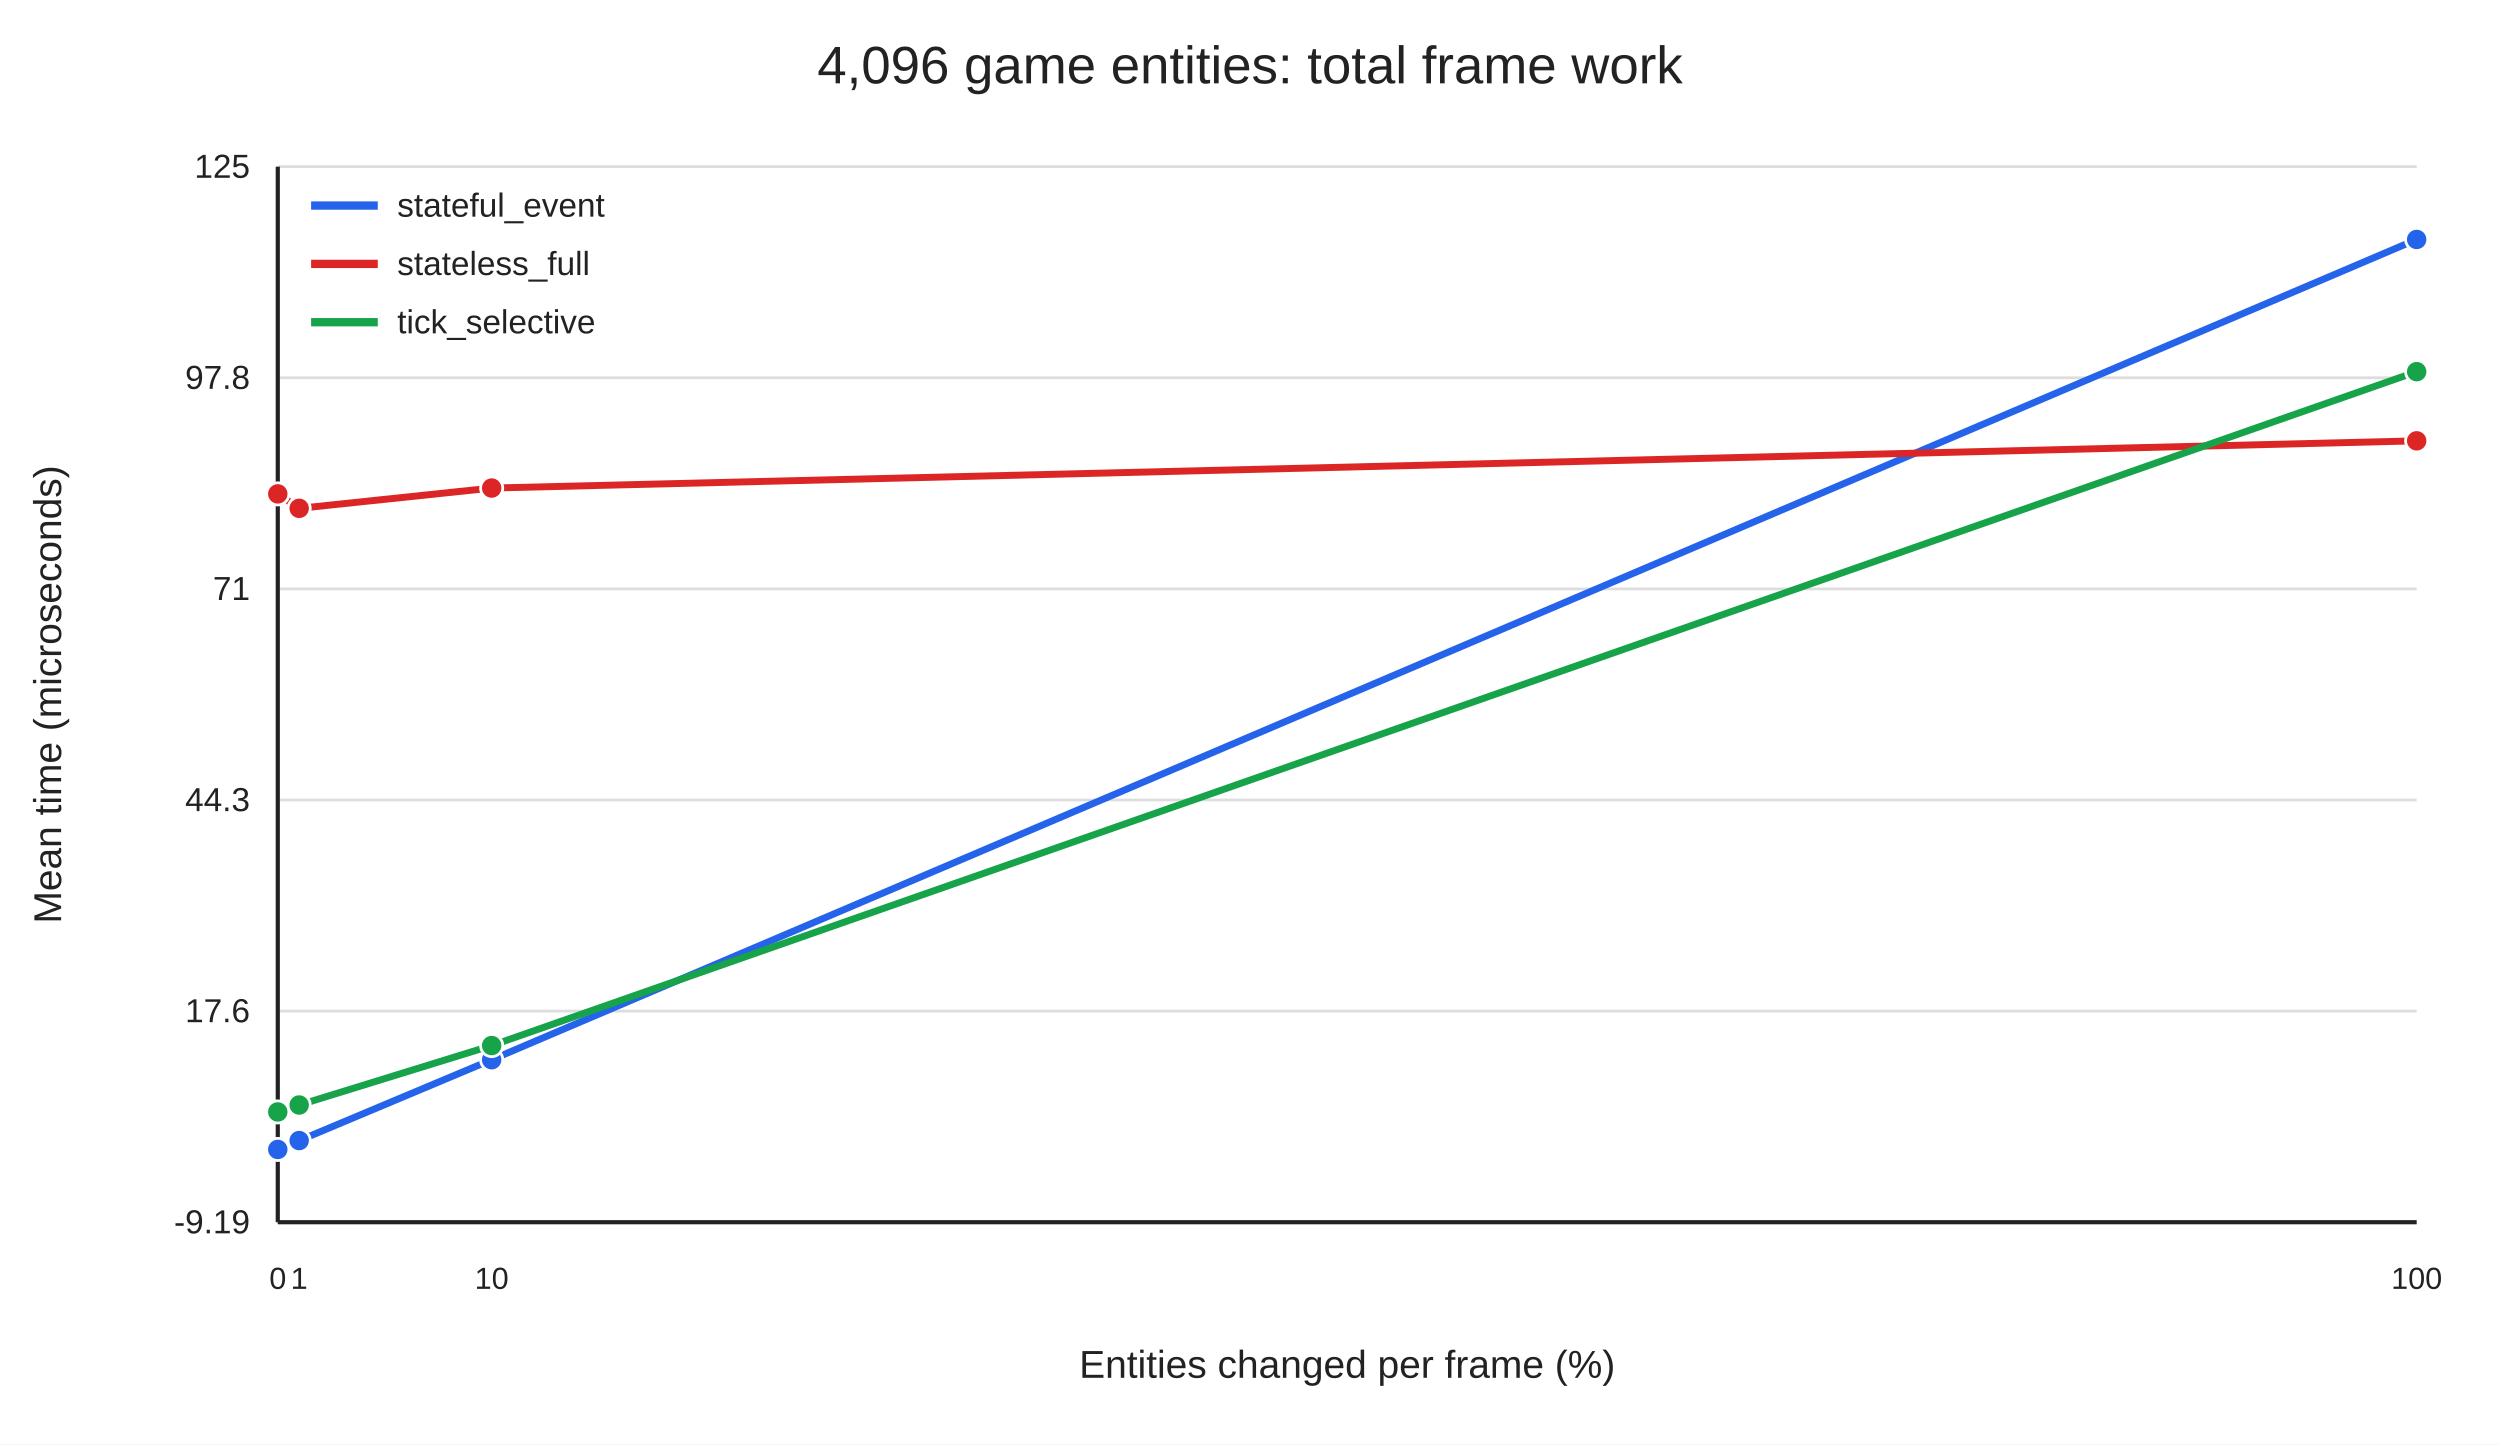
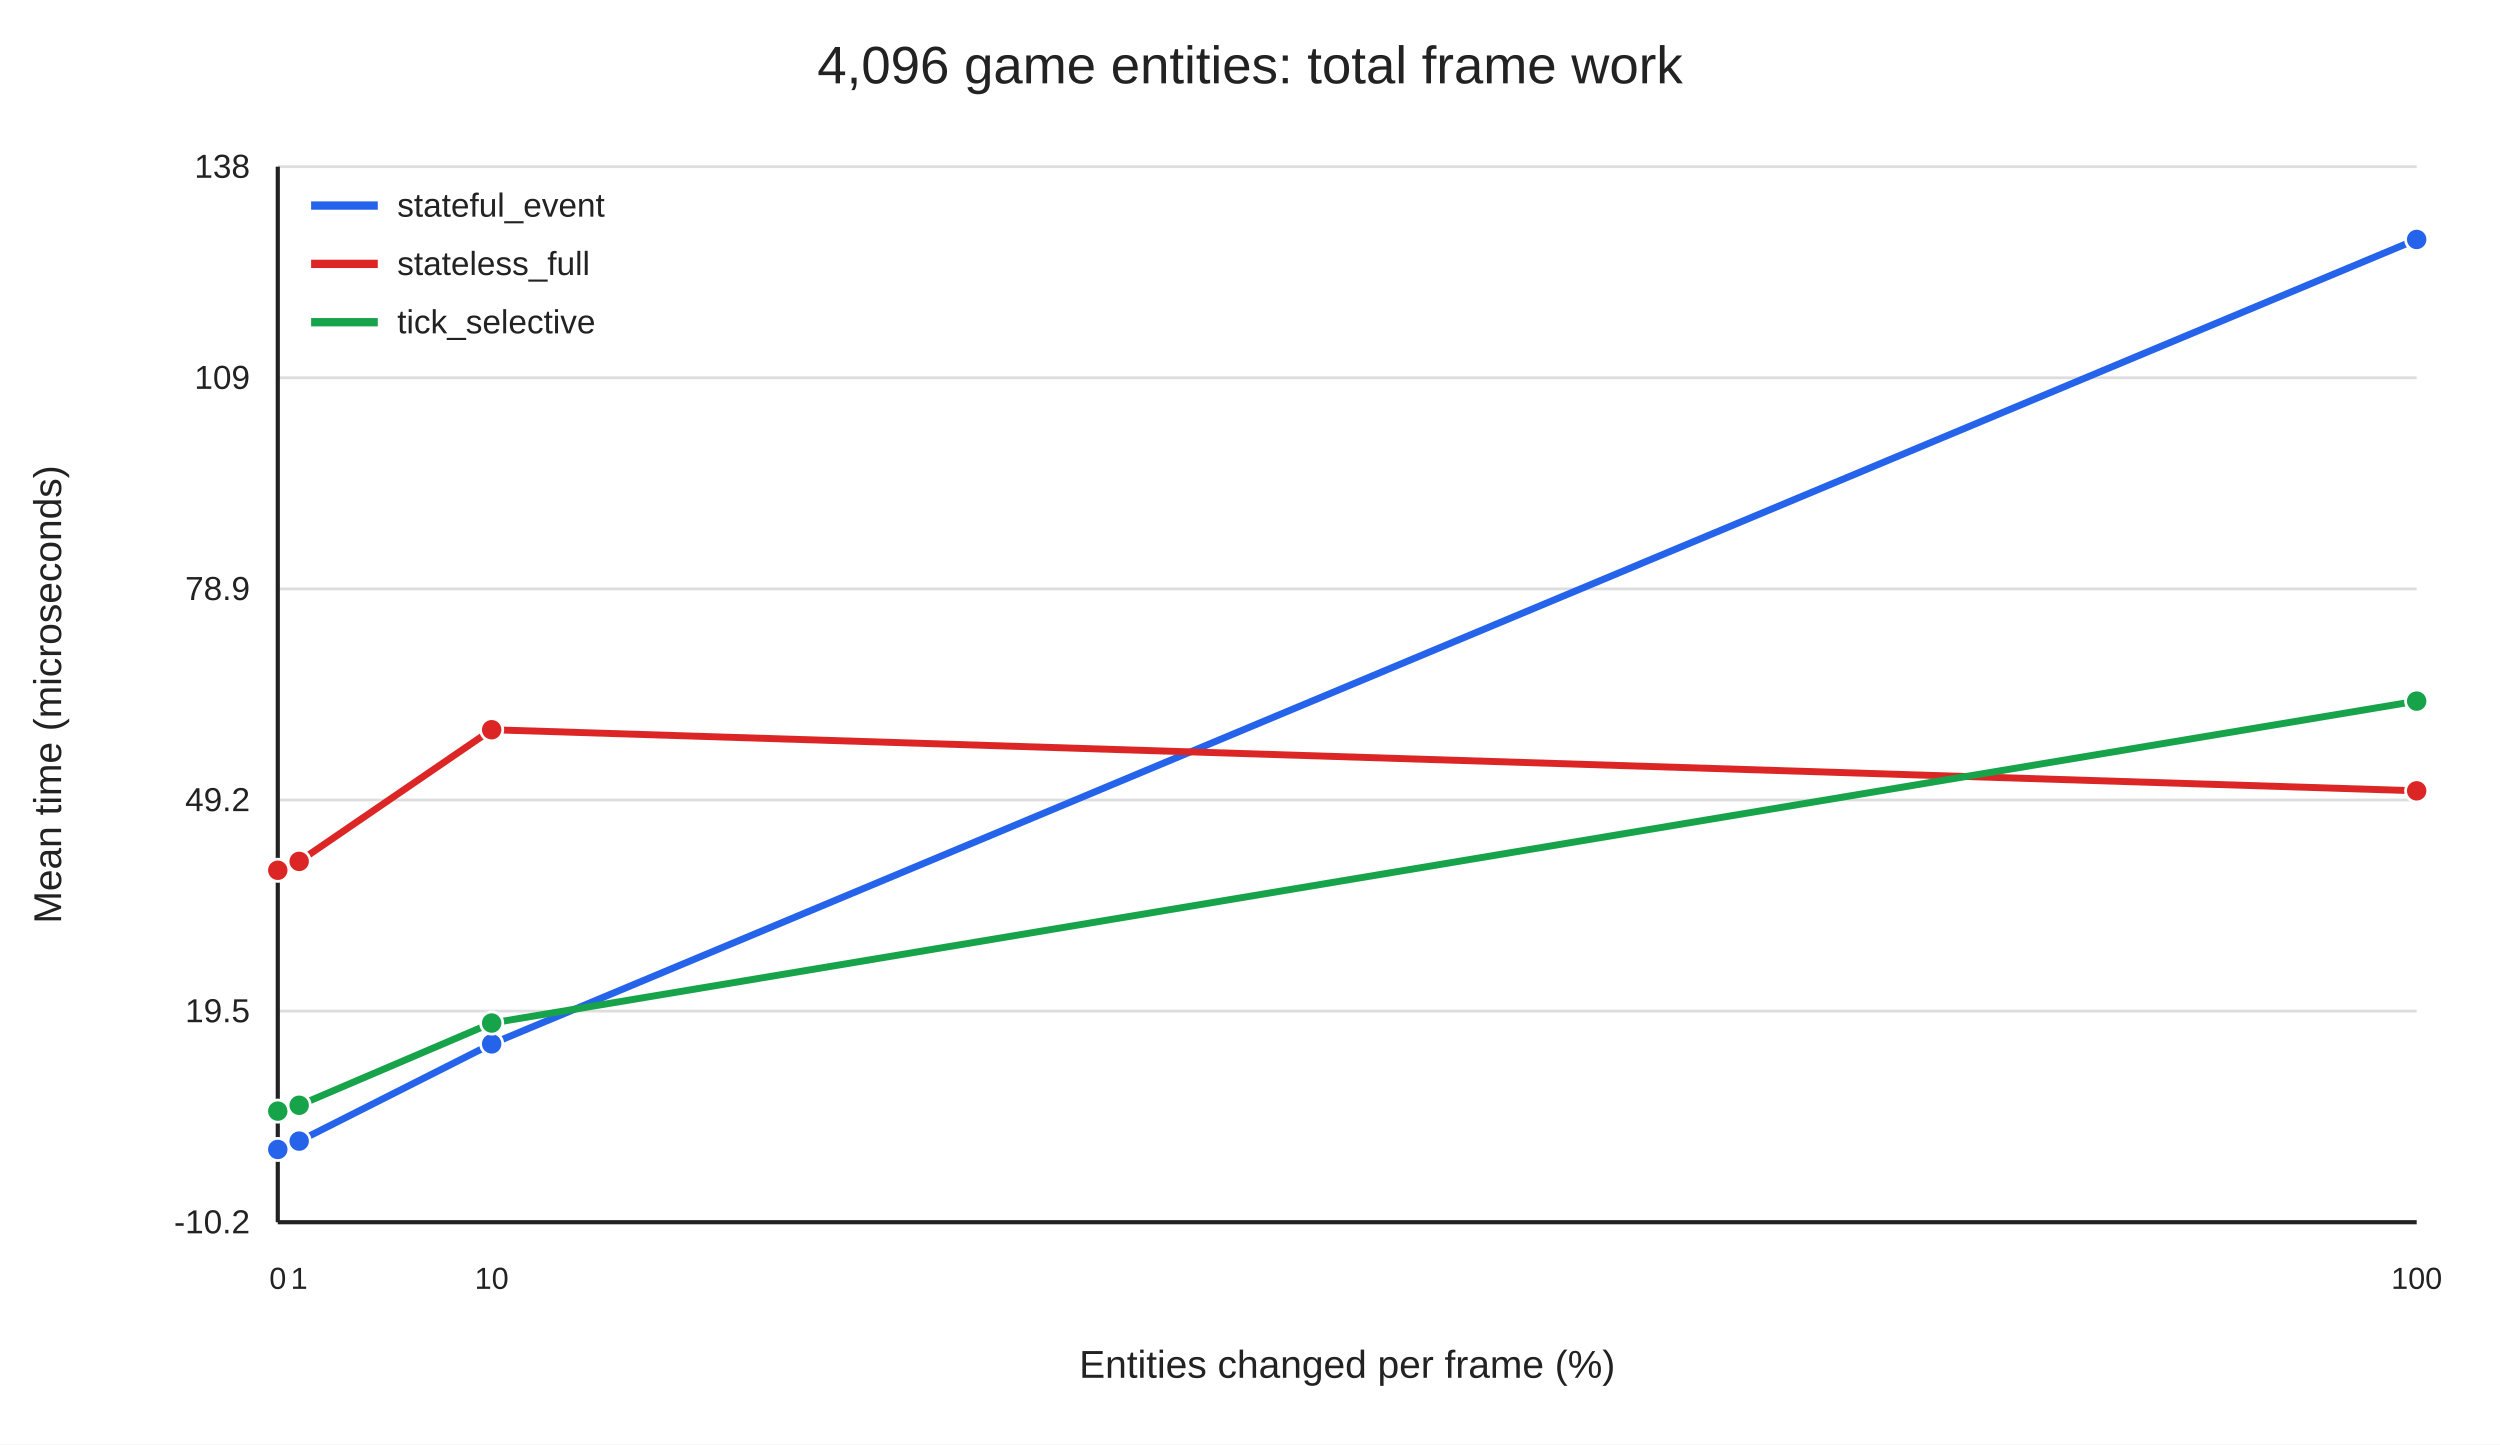
<svg xmlns="http://www.w3.org/2000/svg" width="900" height="520" viewBox="0 0 900 520">
  <style>text{font-family:Arial,sans-serif;fill:#222}.grid{stroke:#ddd}.axis{stroke:#222;stroke-width:1.5}.line{fill:none;stroke-width:2.5}.point{stroke:white;stroke-width:1}</style>
  <rect width="900" height="520" fill="white" />
  <text x="450.0" y="30" text-anchor="middle" font-size="19">4,096 game entities: total frame work</text>
  <line class="grid" x1="100" y1="60.0" x2="870" y2="60.0" />
-   <text x="90" y="64.0" text-anchor="end" font-size="12">125</text>
+   <text x="90" y="64.0" text-anchor="end" font-size="12">138</text>
  <line class="grid" x1="100" y1="136.0" x2="870" y2="136.0" />
-   <text x="90" y="140.0" text-anchor="end" font-size="12">97.8</text>
+   <text x="90" y="140.0" text-anchor="end" font-size="12">109</text>
  <line class="grid" x1="100" y1="212.0" x2="870" y2="212.0" />
-   <text x="90" y="216.0" text-anchor="end" font-size="12">71</text>
+   <text x="90" y="216.0" text-anchor="end" font-size="12">78.9</text>
  <line class="grid" x1="100" y1="288.0" x2="870" y2="288.0" />
-   <text x="90" y="292.0" text-anchor="end" font-size="12">44.3</text>
+   <text x="90" y="292.0" text-anchor="end" font-size="12">49.2</text>
  <line class="grid" x1="100" y1="364.0" x2="870" y2="364.0" />
-   <text x="90" y="368.0" text-anchor="end" font-size="12">17.6</text>
+   <text x="90" y="368.0" text-anchor="end" font-size="12">19.5</text>
  <line class="grid" x1="100" y1="440.0" x2="870" y2="440.0" />
-   <text x="90" y="444.0" text-anchor="end" font-size="12">-9.19</text>
+   <text x="90" y="444.0" text-anchor="end" font-size="12">-10.2</text>
  <text x="100.0" y="464" text-anchor="middle" font-size="11">0</text>
  <text x="107.7" y="464" text-anchor="middle" font-size="11">1</text>
  <text x="177.0" y="464" text-anchor="middle" font-size="11">10</text>
  <text x="870.0" y="464" text-anchor="middle" font-size="11">100</text>
  <line class="axis" x1="100" y1="60" x2="100" y2="440" />
  <line class="axis" x1="100" y1="440" x2="870" y2="440" />
  <text x="485.0" y="496" text-anchor="middle" font-size="14">Entities changed per frame (%)</text>
  <text x="22" y="250.0" transform="rotate(-90 22 250.0)" text-anchor="middle" font-size="14">Mean time (microseconds)</text>
-   <polyline class="line" stroke="#2563eb" points="100.0,413.8 107.7,410.6 177.0,381.5 870.0,86.2" />
+   <polyline class="line" stroke="#2563eb" points="100.0,413.8 107.7,410.8 177.0,375.8 870.0,86.2" />
  <circle class="point" fill="#2563eb" cx="100.0" cy="413.8" r="4" />
-   <circle class="point" fill="#2563eb" cx="107.7" cy="410.6" r="4" />
-   <circle class="point" fill="#2563eb" cx="177.0" cy="381.5" r="4" />
+   <circle class="point" fill="#2563eb" cx="107.7" cy="410.8" r="4" />
+   <circle class="point" fill="#2563eb" cx="177.0" cy="375.8" r="4" />
  <circle class="point" fill="#2563eb" cx="870.0" cy="86.2" r="4" />
  <line x1="112" y1="74" x2="136" y2="74" stroke="#2563eb" stroke-width="3" />
  <text x="143" y="78" font-size="12">stateful_event</text>
-   <polyline class="line" stroke="#dc2626" points="100.0,177.8 107.7,183.0 177.0,175.7 870.0,158.7" />
-   <circle class="point" fill="#dc2626" cx="100.0" cy="177.8" r="4" />
-   <circle class="point" fill="#dc2626" cx="107.7" cy="183.0" r="4" />
-   <circle class="point" fill="#dc2626" cx="177.0" cy="175.7" r="4" />
-   <circle class="point" fill="#dc2626" cx="870.0" cy="158.7" r="4" />
+   <polyline class="line" stroke="#dc2626" points="100.0,313.3 107.7,310.1 177.0,262.7 870.0,284.7" />
+   <circle class="point" fill="#dc2626" cx="100.0" cy="313.3" r="4" />
+   <circle class="point" fill="#dc2626" cx="107.7" cy="310.1" r="4" />
+   <circle class="point" fill="#dc2626" cx="177.0" cy="262.7" r="4" />
+   <circle class="point" fill="#dc2626" cx="870.0" cy="284.7" r="4" />
  <line x1="112" y1="95" x2="136" y2="95" stroke="#dc2626" stroke-width="3" />
  <text x="143" y="99" font-size="12">stateless_full</text>
-   <polyline class="line" stroke="#16a34a" points="100.0,400.3 107.7,397.8 177.0,376.4 870.0,133.8" />
-   <circle class="point" fill="#16a34a" cx="100.0" cy="400.3" r="4" />
-   <circle class="point" fill="#16a34a" cx="107.7" cy="397.8" r="4" />
-   <circle class="point" fill="#16a34a" cx="177.0" cy="376.4" r="4" />
-   <circle class="point" fill="#16a34a" cx="870.0" cy="133.8" r="4" />
+   <polyline class="line" stroke="#16a34a" points="100.0,400.0 107.7,397.9 177.0,368.3 870.0,252.4" />
+   <circle class="point" fill="#16a34a" cx="100.0" cy="400.0" r="4" />
+   <circle class="point" fill="#16a34a" cx="107.7" cy="397.9" r="4" />
+   <circle class="point" fill="#16a34a" cx="177.0" cy="368.3" r="4" />
+   <circle class="point" fill="#16a34a" cx="870.0" cy="252.4" r="4" />
  <line x1="112" y1="116" x2="136" y2="116" stroke="#16a34a" stroke-width="3" />
  <text x="143" y="120" font-size="12">tick_selective</text>
</svg>
